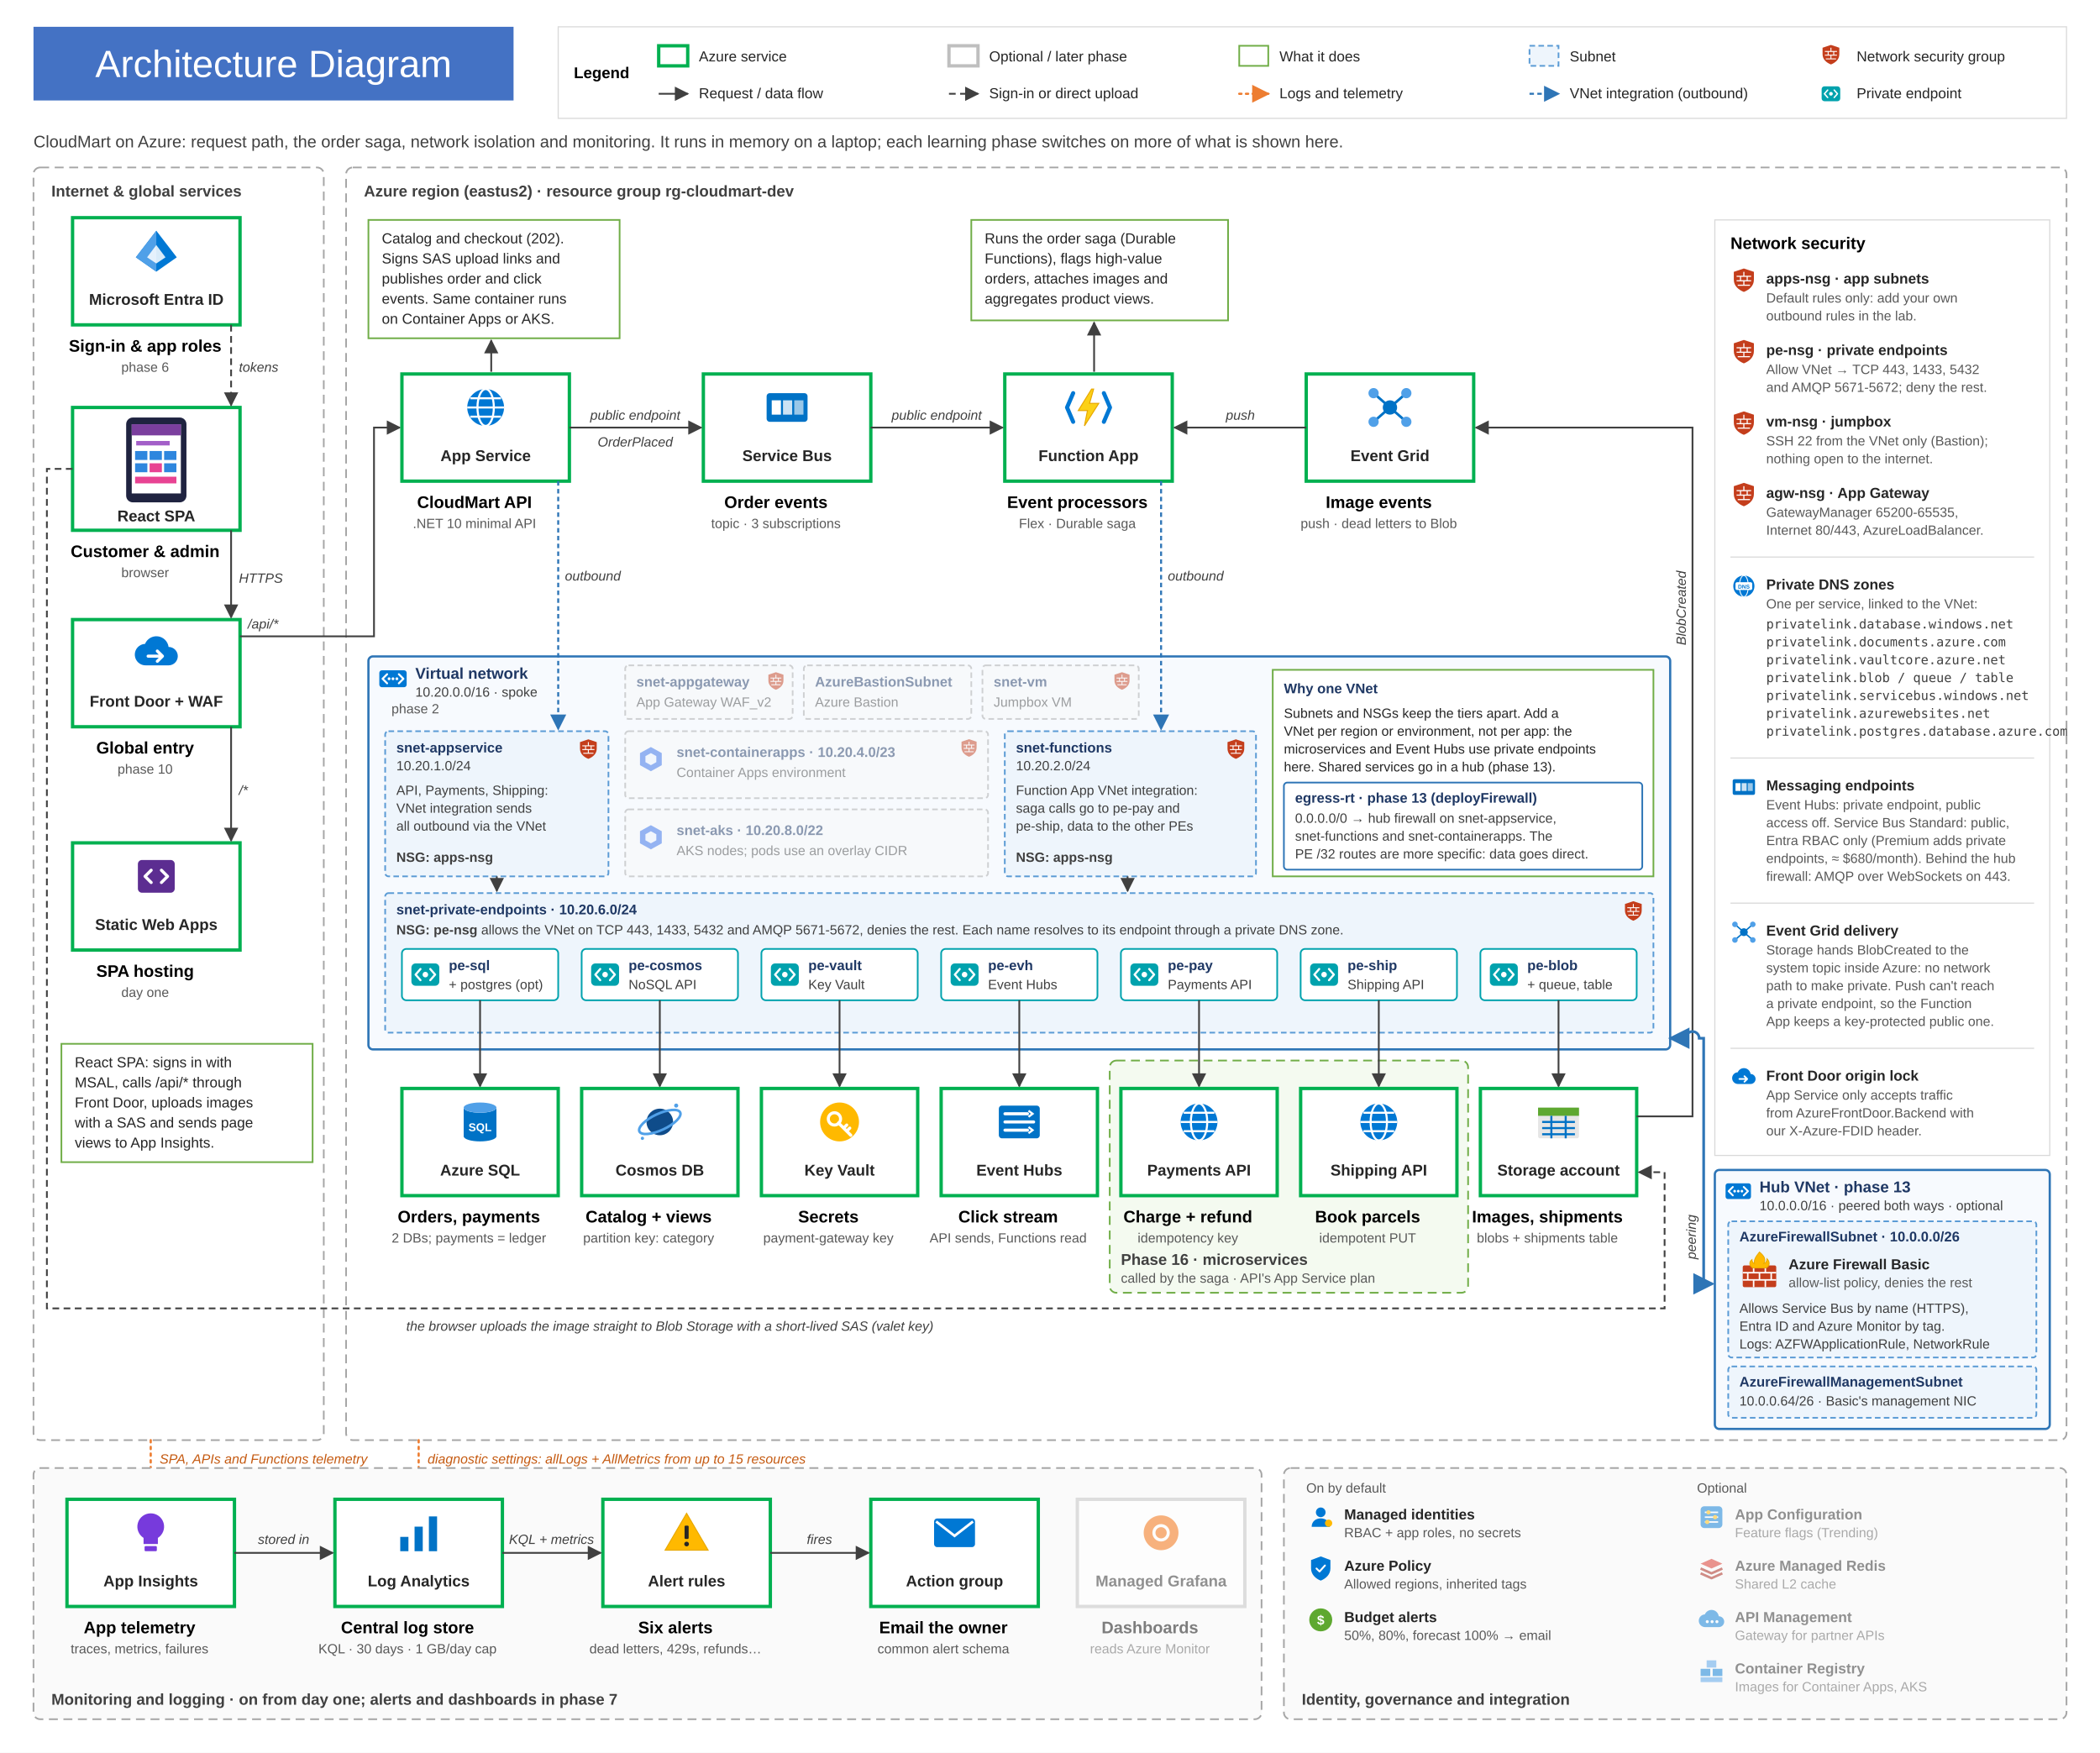
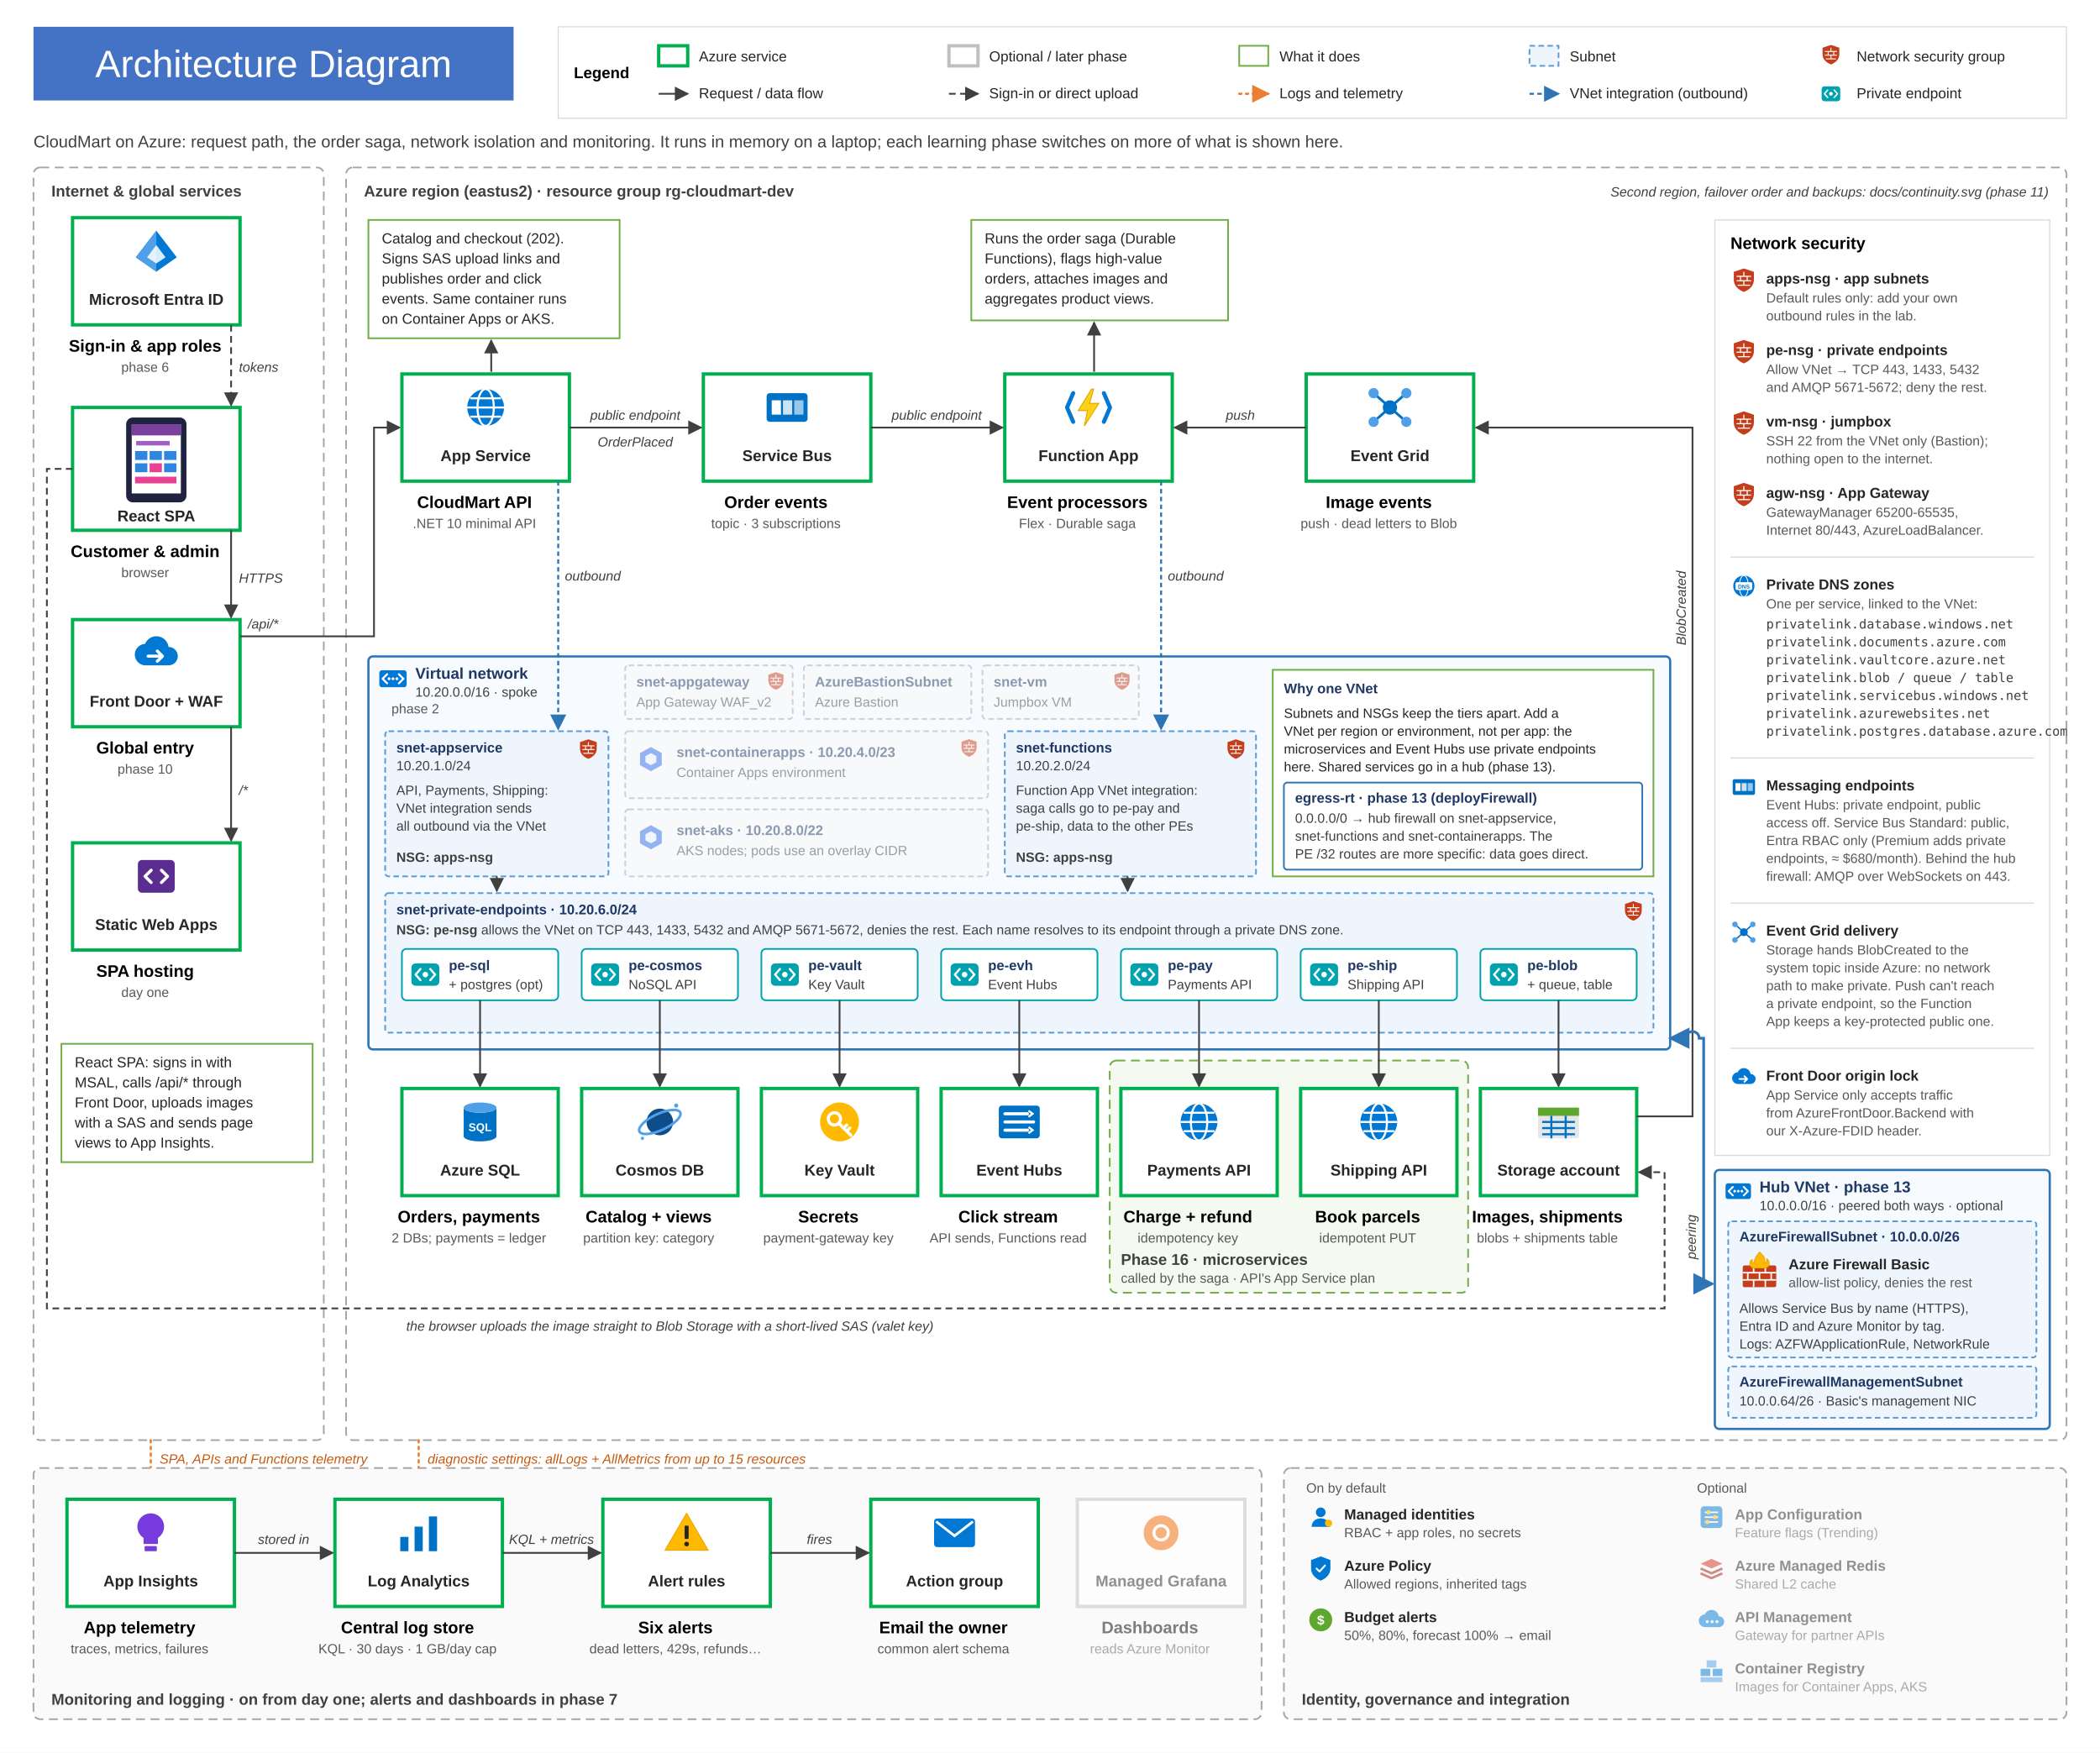
<svg xmlns="http://www.w3.org/2000/svg" viewBox="0 0 1881 1570" width="1881" height="1570" role="img" aria-labelledby="title desc">
  <defs>
    <marker id="arrow" viewBox="0 0 10 10" refX="9" refY="5" markerWidth="8" markerHeight="8" orient="auto-start-reverse">
      <path d="M0,0 L10,5 L0,10 z" fill="#404040" />
    </marker>
    <marker id="arrow-log" viewBox="0 0 10 10" refX="9" refY="5" markerWidth="8" markerHeight="8" orient="auto-start-reverse">
      <path d="M0,0 L10,5 L0,10 z" fill="#ED7D31" />
    </marker>
    <marker id="arrow-blue" viewBox="0 0 10 10" refX="9" refY="5" markerWidth="8" markerHeight="8" orient="auto-start-reverse">
      <path d="M0,0 L10,5 L0,10 z" fill="#2E75B6" />
    </marker>
    <style>
      text { font-family: 'Segoe UI', Calibri, Arial, sans-serif; }
      .svc { fill: #ffffff; stroke: #00B050; stroke-width: 3; }
      .opt { fill: #ffffff; stroke: #BFBFBF; stroke-width: 3; }
      .note { fill: #ffffff; stroke: #70AD47; stroke-width: 1.5; }
      .zone { fill: none; stroke: #A6A6A6; stroke-width: 1.5; stroke-dasharray: 8 5; }
      .band { fill: #FAFAFA; stroke: #A6A6A6; stroke-width: 1.5; stroke-dasharray: 8 5; }
      .group { fill: #F4FAF0; stroke: #70AD47; stroke-width: 1.5; stroke-dasharray: 8 5; }
      .vnet { fill: #F7FAFE; stroke: #2E75B6; stroke-width: 2; }
      .subnet { fill: #EEF5FC; stroke: #5B9BD5; stroke-width: 1.5; stroke-dasharray: 5 3; }
      .optsub { fill: #F7F7F7; stroke: #A6A6A6; stroke-width: 1.5; stroke-dasharray: 5 3; }
      .pechip { fill: #ffffff; stroke: #00A2AD; stroke-width: 1.5; }
      .rtchip { fill: #ffffff; stroke: #2E75B6; stroke-width: 1.5; }
      .name { font-size: 14px; font-weight: 600; fill: #262626; text-anchor: middle; }
      .role { font-size: 15px; font-weight: 700; fill: #000000; text-anchor: middle; }
      .sub { font-size: 12px; fill: #595959; text-anchor: middle; }
      .notetext { font-size: 13px; fill: #262626; }
      .smallnote { font-size: 12px; fill: #262626; }
      .zonetitle { font-size: 14px; font-weight: 700; fill: #404040; }
      .tiletitle { font-size: 12.5px; font-weight: 700; fill: #1F3864; }
      .tiletext { font-size: 12px; fill: #404040; }
      .mono { font-family: Consolas, 'Cascadia Mono', monospace; font-size: 11.5px; fill: #404040; }
      .flow { stroke: #404040; stroke-width: 1.6; fill: none; marker-end: url(#arrow); }
      .dash { stroke-dasharray: 6 4; }
      .vint { stroke: #2E75B6; stroke-width: 1.8; stroke-dasharray: 4 3; fill: none; marker-end: url(#arrow-blue); }
      .peer { stroke: #2E75B6; stroke-width: 2.4; fill: none; marker-start: url(#arrow-blue); marker-end: url(#arrow-blue); }
      .log { stroke: #ED7D31; stroke-width: 2; stroke-dasharray: 2 4; stroke-linecap: round; fill: none; marker-end: url(#arrow-log); }
      .flowlabel { font-size: 12px; font-style: italic; fill: #404040; }
      .loglabel { font-size: 12px; font-style: italic; fill: #C55A11; }
      .paneltitle { font-size: 15px; font-weight: 700; fill: #000000; }
      .itemname { font-size: 13px; font-weight: 600; fill: #262626; }
      .itemdesc { font-size: 12px; fill: #595959; }
    </style>
    <symbol id="i-entra" viewBox="0 0 48 48">
      <polygon points="24,4 44,30 24,44 4,30" fill="#0078D4" />
      <polygon points="24,4 24,44 4,30" fill="#50A0E8" />
      <polygon points="24,18 33,30 24,36 15,30" fill="#ffffff" opacity="0.85" />
    </symbol>
    <symbol id="i-swa" viewBox="0 0 48 48">
      <rect x="6" y="8" width="36" height="32" rx="4" fill="#5C2D91" />
      <path d="M19 18 l-6 6 6 6 M29 18 l6 6 -6 6" stroke="#ffffff" stroke-width="3" fill="none" stroke-linecap="round" stroke-linejoin="round" />
    </symbol>
    <symbol id="i-frontdoor" viewBox="0 0 48 48">
      <path d="M14 36 h22 a9 9 0 0 0 0 -18 a12 12 0 0 0 -23 -3 a9 9 0 0 0 1 21 z" fill="#0078D4" />
      <path d="M16 27 h14 m-5 -5 l5 5 -5 5" stroke="#ffffff" stroke-width="3" fill="none" stroke-linecap="round" stroke-linejoin="round" />
    </symbol>
    <symbol id="i-appservice" viewBox="0 0 48 48">
      <circle cx="24" cy="24" r="18" fill="#0078D4" />
      <ellipse cx="24" cy="24" rx="8" ry="18" fill="none" stroke="#ffffff" stroke-width="2" />
      <path d="M6 24 h36 M9 15 h30 M9 33 h30" stroke="#ffffff" stroke-width="2" />
    </symbol>
    <symbol id="i-functions" viewBox="0 0 48 48">
      <path d="M9 10 L3 24 L9 38 M39 10 L45 24 L39 38" stroke="#0078D4" stroke-width="4" fill="none" stroke-linecap="round" stroke-linejoin="round" />
      <path d="M27 6 L14 27 h9 l-3 15 L34 20 h-9 l4 -14 z" fill="#FCD116" stroke="#E8A800" stroke-width="1" />
    </symbol>
    <symbol id="i-servicebus" viewBox="0 0 48 48">
      <rect x="4" y="10" width="40" height="28" rx="3" fill="#0072C6" />
      <rect x="9" y="17" width="9" height="14" fill="#ffffff" />
      <rect x="20" y="17" width="9" height="14" fill="#ffffff" opacity="0.8" />
      <rect x="31" y="17" width="9" height="14" fill="#ffffff" opacity="0.6" />
    </symbol>
    <symbol id="i-eventhubs" viewBox="0 0 48 48">
      <rect x="4" y="8" width="40" height="32" rx="3" fill="#0072C6" />
      <path d="M10 16 h22 M10 24 h28 M10 32 h22" stroke="#ffffff" stroke-width="3" stroke-linecap="round" />
      <path d="M33 13 l4 3 -4 3 M33 29 l4 3 -4 3" stroke="#ffffff" stroke-width="2" fill="none" />
    </symbol>
    <symbol id="i-eventgrid" viewBox="0 0 48 48">
      <path d="M24 24 L8 10 M24 24 L40 10 M24 24 L8 38 M24 24 L40 38" stroke="#0072C6" stroke-width="2.5" />
      <circle cx="8" cy="10" r="5" fill="#50A0E8" />
      <circle cx="40" cy="10" r="5" fill="#50A0E8" />
      <circle cx="8" cy="38" r="5" fill="#50A0E8" />
      <circle cx="40" cy="38" r="5" fill="#50A0E8" />
      <circle cx="24" cy="24" r="7" fill="#0072C6" />
    </symbol>
    <symbol id="i-sql" viewBox="0 0 48 48">
      <path d="M8 10 v28 c0 2.8 7.2 5 16 5 s16 -2.2 16 -5 V10 c0 2.8 -7.2 5 -16 5 S8 12.8 8 10 z" fill="#0072C6" />
      <ellipse cx="24" cy="10" rx="16" ry="5" fill="#50A0E8" />
      <text x="24" y="33" font-size="11" font-weight="700" fill="#ffffff" text-anchor="middle">SQL</text>
    </symbol>
    <symbol id="i-cosmos" viewBox="0 0 48 48">
      <circle cx="24" cy="24" r="13" fill="#0F4C8A" />
      <ellipse cx="24" cy="24" rx="22" ry="8" fill="none" stroke="#50A0E8" stroke-width="2.5" transform="rotate(-25 24 24)" />
      <circle cx="40" cy="8" r="2" fill="#50A0E8" />
      <circle cx="7" cy="40" r="1.6" fill="#50A0E8" />
    </symbol>
    <symbol id="i-blob" viewBox="0 0 48 48">
      <rect x="4" y="10" width="40" height="30" rx="2" fill="#E6E6E6" />
      <rect x="4" y="10" width="40" height="8" fill="#5EA830" />
      <path d="M8 24 h32 M8 30 h32 M8 36 h32 M17 18 v22 M31 18 v22" stroke="#0072C6" stroke-width="2" />
    </symbol>
    <symbol id="i-identity" viewBox="0 0 48 48">
      <circle cx="24" cy="16" r="8" fill="#0078D4" />
      <path d="M9 40 c0 -9 7 -14 15 -14 s15 5 15 14 z" fill="#0078D4" />
      <circle cx="37" cy="34" r="6" fill="#FFB900" />
    </symbol>
    <symbol id="i-keyvault" viewBox="0 0 48 48">
      <circle cx="24" cy="24" r="19" fill="#FFB900" />
      <circle cx="19" cy="21" r="6" fill="none" stroke="#ffffff" stroke-width="3" />
      <path d="M23 25 l12 12 m-4 -4 l3 -3 m-6 0 l3 -3" stroke="#ffffff" stroke-width="3" stroke-linecap="round" fill="none" />
    </symbol>
    <symbol id="i-appinsights" viewBox="0 0 48 48">
      <path d="M24 5 a13 13 0 0 0 -7 24 v6 h14 v-6 A13 13 0 0 0 24 5 z" fill="#773ADC" />
      <rect x="18" y="37" width="12" height="5" rx="1" fill="#773ADC" />
    </symbol>
    <symbol id="i-loganalytics" viewBox="0 0 48 48">
      <rect x="6" y="28" width="8" height="14" fill="#0072C6" />
      <rect x="20" y="18" width="8" height="24" fill="#0072C6" />
      <rect x="34" y="8" width="8" height="34" fill="#0072C6" />
    </symbol>
    <symbol id="i-policy" viewBox="0 0 48 48">
      <path d="M24 4 L40 10 V24 C40 34 32 41 24 44 C16 41 8 34 8 24 V10 Z" fill="#0078D4" />
      <path d="M17 24 l5 5 9 -10" stroke="#ffffff" stroke-width="3" fill="none" stroke-linecap="round" stroke-linejoin="round" />
    </symbol>
    <symbol id="i-appconfig" viewBox="0 0 48 48">
      <rect x="6" y="6" width="36" height="36" rx="6" fill="#0078D4" />
      <path d="M13 16 h22 M13 24 h22 M13 32 h22" stroke="#ffffff" stroke-width="2.5" />
      <circle cx="19" cy="16" r="3.5" fill="#FFB900" />
      <circle cx="30" cy="24" r="3.5" fill="#FFB900" />
      <circle cx="17" cy="32" r="3.5" fill="#FFB900" />
    </symbol>
    <symbol id="i-redis" viewBox="0 0 48 48">
      <path d="M24 8 L42 16 L24 24 L6 16 Z" fill="#D82C20" />
      <path d="M6 24 L24 32 L42 24 M6 32 L24 40 L42 32" stroke="#A41E11" stroke-width="4" fill="none" stroke-linejoin="round" />
    </symbol>
    <symbol id="i-apim" viewBox="0 0 48 48">
      <path d="M14 36 h22 a9 9 0 0 0 0 -18 a12 12 0 0 0 -23 -3 a9 9 0 0 0 1 21 z" fill="#0078D4" />
      <circle cx="17" cy="27" r="2.5" fill="#ffffff" />
      <circle cx="25" cy="27" r="2.5" fill="#ffffff" />
      <circle cx="33" cy="27" r="2.5" fill="#ffffff" />
    </symbol>
    <symbol id="i-grafana" viewBox="0 0 48 48">
      <circle cx="24" cy="24" r="17" fill="#F46800" />
      <circle cx="24" cy="24" r="7" fill="none" stroke="#ffffff" stroke-width="3" />
    </symbol>
    <symbol id="i-containers" viewBox="0 0 48 48">
      <polygon points="24,4 42,14 42,34 24,44 6,34 6,14" fill="#326CE5" />
      <polygon points="24,14 33,19 33,29 24,34 15,29 15,19" fill="#ffffff" opacity="0.9" />
    </symbol>
    <symbol id="i-vnet" viewBox="0 0 48 48">
      <rect x="3" y="11" width="42" height="26" rx="4" fill="#0078D4" />
      <path d="M15 17 l-7 7 7 7 M33 17 l7 7 -7 7" stroke="#ffffff" stroke-width="3" fill="none" stroke-linecap="round" stroke-linejoin="round" />
      <circle cx="18" cy="24" r="2.2" fill="#ffffff" />
      <circle cx="24" cy="24" r="2.2" fill="#ffffff" />
      <circle cx="30" cy="24" r="2.2" fill="#ffffff" />
    </symbol>
    <symbol id="i-nsg" viewBox="0 0 48 48">
      <path d="M24 3 L42 9 V23 C42 34 34 41 24 45 C14 41 6 34 6 23 V9 Z" fill="#C43E1C" />
      <path d="M11 17 H37 M11 25 H37 M13 33 H35 M24 9 V17 M18 17 V25 M30 17 V25 M24 25 V33" stroke="#ffffff" stroke-width="2" fill="none" />
    </symbol>
    <symbol id="i-firewall" viewBox="0 0 48 48">
      <rect x="4" y="18" width="40" height="26" rx="2" fill="#C43E1C" />
      <path d="M4 26.7 H44 M4 35.3 H44 M17 18 V26.7 M31 18 V26.7 M10 26.7 V35.3 M24 26.7 V35.3 M38 26.7 V35.3 M17 35.3 V44 M31 35.3 V44" stroke="#ffffff" stroke-width="1.8" />
      <path d="M24 2 C30 7 32 11 29 16 C32 15 33 12 33 10 C37 14 36 19 32 21 H16 C12 19 11 14 15 11 C15 13 16 15 18 16 C17 11 20 7 24 2 Z" fill="#FFB900" stroke="#E8A800" stroke-width="1" />
    </symbol>
    <symbol id="i-pe" viewBox="0 0 48 48">
      <rect x="4" y="8" width="40" height="32" rx="6" fill="#00A2AD" />
      <path d="M17 16 l-7 8 7 8 M31 16 l7 8 -7 8" stroke="#ffffff" stroke-width="3" fill="none" stroke-linecap="round" stroke-linejoin="round" />
      <circle cx="24" cy="24" r="4" fill="#ffffff" />
    </symbol>
    <symbol id="i-dns" viewBox="0 0 48 48">
      <circle cx="24" cy="24" r="19" fill="#0078D4" />
      <ellipse cx="24" cy="24" rx="8" ry="19" fill="none" stroke="#ffffff" stroke-width="1.6" />
      <rect x="9" y="17" width="30" height="14" rx="3" fill="#ffffff" />
      <text x="24" y="28.5" font-size="10" font-weight="700" fill="#0078D4" text-anchor="middle">DNS</text>
    </symbol>
    <symbol id="i-alert" viewBox="0 0 48 48">
      <path d="M24 5 L45 41 H3 Z" fill="#FFB900" stroke="#E8A800" stroke-width="1" />
      <rect x="22" y="17" width="4" height="13" rx="1" fill="#262626" />
      <circle cx="24" cy="35" r="2.3" fill="#262626" />
    </symbol>
    <symbol id="i-actiongroup" viewBox="0 0 48 48">
      <rect x="4" y="10" width="40" height="28" rx="3" fill="#0078D4" />
      <path d="M6 13 L24 27 L42 13" stroke="#ffffff" stroke-width="2.5" fill="none" />
    </symbol>
    <symbol id="i-acr" viewBox="0 0 48 48">
      <rect x="16" y="6" width="16" height="12" fill="#50A0E8" />
      <rect x="6" y="20" width="16" height="12" fill="#0078D4" />
      <rect x="26" y="20" width="16" height="12" fill="#0078D4" />
      <rect x="6" y="34" width="36" height="8" fill="#50A0E8" />
    </symbol>
    <symbol id="i-budget" viewBox="0 0 48 48">
      <circle cx="24" cy="24" r="19" fill="#5EA830" />
      <text x="24" y="32" font-size="22" font-weight="700" fill="#ffffff" text-anchor="middle">$</text>
    </symbol>
  </defs>
  <rect width="1881" height="1570" fill="#ffffff" />
  <rect x="30" y="24" width="430" height="66" fill="#4472C4" />
  <text x="245" y="69" font-size="34" fill="#ffffff" text-anchor="middle">Architecture Diagram</text>
  <text x="30" y="132" font-size="15" fill="#404040">CloudMart on Azure: request path, the order saga, network isolation and monitoring. It runs in memory on a laptop; each learning phase switches on more of what is shown here.</text>
  <rect x="500" y="24" width="1351" height="82" fill="#ffffff" stroke="#D9D9D9" stroke-width="1" />
  <text x="514" y="70" font-size="14" font-weight="700" fill="#000000">Legend</text>
  <rect x="590" y="41" width="26" height="18" class="svc" />
  <text x="626" y="55" class="notetext">Azure service</text>
  <rect x="850" y="41" width="26" height="18" class="opt" />
  <text x="886" y="55" class="notetext">Optional / later phase</text>
  <rect x="1110" y="41" width="26" height="18" class="note" />
  <text x="1146" y="55" class="notetext">What it does</text>
  <rect x="1370" y="41" width="26" height="18" class="subnet" />
  <text x="1406" y="55" class="notetext">Subnet</text>
  <use href="#i-nsg" x="1630" y="39" width="20" height="20" />
  <text x="1663" y="55" class="notetext">Network security group</text>
  <path d="M590 84 H616" class="flow" />
  <text x="626" y="88" class="notetext">Request / data flow</text>
  <path d="M850 84 H876" class="flow dash" />
  <text x="886" y="88" class="notetext">Sign-in or direct upload</text>
  <path d="M1110 84 H1136" class="log" />
  <text x="1146" y="88" class="notetext">Logs and telemetry</text>
  <path d="M1370 84 H1396" class="vint" />
  <text x="1406" y="88" class="notetext">VNet integration (outbound)</text>
  <use href="#i-pe" x="1630" y="74" width="20" height="20" />
  <text x="1663" y="88" class="notetext">Private endpoint</text>
  <rect x="30" y="150" width="260" height="1140" rx="6" class="zone" />
  <text x="46" y="176" class="zonetitle">Internet &amp; global services</text>
  <rect x="65" y="195" width="150" height="96" class="svc" />
  <use href="#i-entra" x="118" y="203" width="44" height="44" />
  <text x="140" y="273" class="name">Microsoft Entra ID</text>
  <text x="130" y="315" class="role">Sign-in &amp; app roles</text>
  <text x="130" y="333" class="sub">phase 6</text>
  <rect x="65" y="365" width="150" height="110" class="svc" />
  <rect x="113" y="374" width="54" height="76" rx="6" fill="#1F2340" />
  <rect x="118" y="380" width="44" height="62" fill="#ffffff" />
  <rect x="118" y="380" width="44" height="10" fill="#7B3F9E" />
  <rect x="122" y="395" width="30" height="4" fill="#A35FC8" />
  <rect x="121" y="404" width="11" height="8" fill="#2E86DE" />
  <rect x="134" y="404" width="11" height="8" fill="#2E86DE" />
  <rect x="147" y="404" width="11" height="8" fill="#2E86DE" />
  <rect x="121" y="415" width="11" height="8" fill="#2E86DE" />
  <rect x="134" y="415" width="11" height="8" fill="#E84393" />
  <rect x="147" y="415" width="11" height="8" fill="#2E86DE" />
  <rect x="121" y="427" width="37" height="6" fill="#E84393" />
  <text x="140" y="467" class="name">React SPA</text>
  <text x="130" y="499" class="role">Customer &amp; admin</text>
  <text x="130" y="517" class="sub">browser</text>
  <rect x="65" y="555" width="150" height="96" class="svc" />
  <use href="#i-frontdoor" x="118" y="563" width="44" height="44" />
  <text x="140" y="633" class="name">Front Door + WAF</text>
  <text x="130" y="675" class="role">Global entry</text>
  <text x="130" y="693" class="sub">phase 10</text>
  <rect x="65" y="755" width="150" height="96" class="svc" />
  <use href="#i-swa" x="118" y="763" width="44" height="44" />
  <text x="140" y="833" class="name">Static Web Apps</text>
  <text x="130" y="875" class="role">SPA hosting</text>
  <text x="130" y="893" class="sub">day one</text>
  <path d="M207 291 V363" class="flow dash" />
  <text x="214" y="333" class="flowlabel">tokens</text>
  <path d="M207 475 V553" class="flow" />
  <text x="214" y="522" class="flowlabel">HTTPS</text>
  <path d="M207 651 V753" class="flow" />
  <text x="214" y="712" class="flowlabel">/*</text>
  <rect x="55" y="935" width="225" height="106" class="note" />
  <text class="notetext">
    <tspan x="67" y="956">React SPA: signs in with</tspan>
    <tspan x="67" y="974">MSAL, calls /api/* through</tspan>
    <tspan x="67" y="992">Front Door, uploads images</tspan>
    <tspan x="67" y="1010">with a SAS and sends page</tspan>
    <tspan x="67" y="1028">views to App Insights.</tspan>
  </text>
  <rect x="310" y="150" width="1541" height="1140" rx="6" class="zone" />
  <text x="326" y="176" class="zonetitle">Azure region (eastus2) · resource group rg-cloudmart-dev</text>
+   <text x="1835" y="176" class="flowlabel" text-anchor="end">Second region, failover order and backups: docs/continuity.svg (phase 11)</text>
  <path d="M215 570 H335 V383 H358" class="flow" />
  <text x="222" y="563" class="flowlabel">/api/*</text>
  <rect x="330" y="197" width="225" height="106" class="note" />
  <text class="notetext">
    <tspan x="342" y="218">Catalog and checkout (202).</tspan>
    <tspan x="342" y="236">Signs SAS upload links and</tspan>
    <tspan x="342" y="254">publishes order and click</tspan>
    <tspan x="342" y="272">events. Same container runs</tspan>
    <tspan x="342" y="290">on Container Apps or AKS.</tspan>
  </text>
  <path d="M440 333 V305" class="flow" />
  <rect x="360" y="335" width="150" height="96" class="svc" />
  <use href="#i-appservice" x="413" y="343" width="44" height="44" />
  <text x="435" y="413" class="name">App Service</text>
  <text x="425" y="455" class="role">CloudMart API</text>
  <text x="425" y="473" class="sub">.NET 10 minimal API</text>
  <rect x="630" y="335" width="150" height="96" class="svc" />
  <use href="#i-servicebus" x="683" y="343" width="44" height="44" />
  <text x="705" y="413" class="name">Service Bus</text>
  <text x="695" y="455" class="role">Order events</text>
  <text x="695" y="473" class="sub">topic · 3 subscriptions</text>
  <rect x="870" y="197" width="230" height="90" class="note" />
  <text class="notetext">
    <tspan x="882" y="218">Runs the order saga (Durable</tspan>
    <tspan x="882" y="236">Functions), flags high-value</tspan>
    <tspan x="882" y="254">orders, attaches images and</tspan>
    <tspan x="882" y="272">aggregates product views.</tspan>
  </text>
  <path d="M980 333 V289" class="flow" />
  <rect x="900" y="335" width="150" height="96" class="svc" />
  <use href="#i-functions" x="953" y="343" width="44" height="44" />
  <text x="975" y="413" class="name">Function App</text>
  <text x="965" y="455" class="role">Event processors</text>
  <text x="965" y="473" class="sub">Flex · Durable saga</text>
  <rect x="1170" y="335" width="150" height="96" class="svc" />
  <use href="#i-eventgrid" x="1223" y="343" width="44" height="44" />
  <text x="1245" y="413" class="name">Event Grid</text>
  <text x="1235" y="455" class="role">Image events</text>
  <text x="1235" y="473" class="sub">push · dead letters to Blob</text>
  <path d="M510 383 H628" class="flow" />
  <path d="M780 383 H898" class="flow" />
  <path d="M1170 383 H1052" class="flow" />
  <text x="569" y="376" class="flowlabel" text-anchor="middle">public endpoint</text>
  <text x="569" y="400" class="flowlabel" text-anchor="middle">OrderPlaced</text>
  <text x="839" y="376" class="flowlabel" text-anchor="middle">public endpoint</text>
  <text x="1111" y="376" class="flowlabel" text-anchor="middle">push</text>
  <rect x="330" y="588" width="1166" height="352" rx="4" class="vnet" />
  <use href="#i-vnet" x="338" y="594" width="28" height="28" />
  <text x="372" y="608" font-size="14" font-weight="700" fill="#1F3864">Virtual network</text>
  <text x="372" y="624" class="tiletext">10.20.0.0/16 · spoke</text>
  <text x="372" y="639" class="sub" text-anchor="start">phase 2</text>
  <path d="M500 431 V653" class="vint" />
  <text x="506" y="520" class="flowlabel">outbound</text>
  <path d="M1040 431 V653" class="vint" />
  <text x="1046" y="520" class="flowlabel">outbound</text>
  <g opacity="0.5">
    <rect x="560" y="596" width="150" height="48" rx="3" class="optsub" />
    <text x="570" y="615" class="tiletitle">snet-appgateway</text>
    <text x="570" y="633" class="tiletext">App Gateway WAF_v2</text>
    <use href="#i-nsg" x="686" y="601" width="18" height="18" />
    <rect x="720" y="596" width="150" height="48" rx="3" class="optsub" />
    <text x="730" y="615" class="tiletitle">AzureBastionSubnet</text>
    <text x="730" y="633" class="tiletext">Azure Bastion</text>
    <rect x="880" y="596" width="140" height="48" rx="3" class="optsub" />
    <text x="890" y="615" class="tiletitle">snet-vm</text>
    <text x="890" y="633" class="tiletext">Jumpbox VM</text>
    <use href="#i-nsg" x="996" y="601" width="18" height="18" />
  </g>
  <rect x="345" y="655" width="200" height="130" rx="3" class="subnet" />
  <text x="355" y="674" class="tiletitle">snet-appservice</text>
  <text x="355" y="690" class="tiletext">10.20.1.0/24</text>
  <use href="#i-nsg" x="517" y="661" width="20" height="20" />
  <text class="tiletext">
    <tspan x="355" y="712">API, Payments, Shipping:</tspan>
    <tspan x="355" y="728">VNet integration sends</tspan>
    <tspan x="355" y="744">all outbound via the VNet</tspan>
  </text>
  <text x="355" y="772" class="tiletext" font-weight="700">NSG: apps-nsg</text>
  <g opacity="0.5">
    <rect x="560" y="655" width="325" height="60" rx="3" class="optsub" />
    <use href="#i-containers" x="570" y="667" width="26" height="26" />
    <text x="606" y="678" class="tiletitle">snet-containerapps · 10.20.4.0/23</text>
    <text x="606" y="696" class="tiletext">Container Apps environment</text>
    <use href="#i-nsg" x="859" y="661" width="18" height="18" />
    <rect x="560" y="725" width="325" height="60" rx="3" class="optsub" />
    <use href="#i-containers" x="570" y="737" width="26" height="26" />
    <text x="606" y="748" class="tiletitle">snet-aks · 10.20.8.0/22</text>
    <text x="606" y="766" class="tiletext">AKS nodes; pods use an overlay CIDR</text>
  </g>
  <rect x="900" y="655" width="225" height="130" rx="3" class="subnet" />
  <text x="910" y="674" class="tiletitle">snet-functions</text>
  <text x="910" y="690" class="tiletext">10.20.2.0/24</text>
  <use href="#i-nsg" x="1097" y="661" width="20" height="20" />
  <text class="tiletext">
    <tspan x="910" y="712">Function App VNet integration:</tspan>
    <tspan x="910" y="728">saga calls go to pe-pay and</tspan>
    <tspan x="910" y="744">pe-ship, data to the other PEs</tspan>
  </text>
  <text x="910" y="772" class="tiletext" font-weight="700">NSG: apps-nsg</text>
  <rect x="1140" y="600" width="341" height="185" class="note" />
  <text x="1150" y="621" class="tiletitle">Why one VNet</text>
  <text class="smallnote">
    <tspan x="1150" y="643">Subnets and NSGs keep the tiers apart. Add a</tspan>
    <tspan x="1150" y="659">VNet per region or environment, not per app: the</tspan>
    <tspan x="1150" y="675">microservices and Event Hubs use private endpoints</tspan>
    <tspan x="1150" y="691">here. Shared services go in a hub (phase 13).</tspan>
  </text>
  <rect x="1150" y="701" width="321" height="78" rx="3" class="rtchip" />
  <text x="1160" y="719" class="tiletitle">egress-rt · phase 13 (deployFirewall)</text>
  <text class="tiletext">
    <tspan x="1160" y="737">0.0.0.0/0 → hub firewall on snet-appservice,</tspan>
    <tspan x="1160" y="753">snet-functions and snet-containerapps. The</tspan>
    <tspan x="1160" y="769">PE /32 routes are more specific: data goes direct.</tspan>
  </text>
  <path d="M445 785 V798" class="flow" />
  <path d="M1010 785 V798" class="flow" />
  <rect x="345" y="800" width="1136" height="125" rx="3" class="subnet" />
  <text x="355" y="819" class="tiletitle">snet-private-endpoints · 10.20.6.0/24</text>
  <use href="#i-nsg" x="1453" y="806" width="20" height="20" />
  <text x="355" y="837" class="tiletext">
    <tspan font-weight="700">NSG: pe-nsg</tspan> allows the VNet on TCP 443, 1433, 5432 and AMQP 5671-5672, denies the rest. Each name resolves to its endpoint through a private DNS zone.</text>
  <rect x="360" y="850" width="140" height="46" rx="4" class="pechip" />
  <use href="#i-pe" x="366" y="858" width="30" height="30" />
  <text x="402" y="869" class="tiletitle">pe-sql</text>
  <text x="402" y="886" class="tiletext">+ postgres (opt)</text>
  <rect x="521" y="850" width="140" height="46" rx="4" class="pechip" />
  <use href="#i-pe" x="527" y="858" width="30" height="30" />
  <text x="563" y="869" class="tiletitle">pe-cosmos</text>
  <text x="563" y="886" class="tiletext">NoSQL API</text>
  <rect x="682" y="850" width="140" height="46" rx="4" class="pechip" />
  <use href="#i-pe" x="688" y="858" width="30" height="30" />
  <text x="724" y="869" class="tiletitle">pe-vault</text>
  <text x="724" y="886" class="tiletext">Key Vault</text>
  <rect x="843" y="850" width="140" height="46" rx="4" class="pechip" />
  <use href="#i-pe" x="849" y="858" width="30" height="30" />
  <text x="885" y="869" class="tiletitle">pe-evh</text>
  <text x="885" y="886" class="tiletext">Event Hubs</text>
  <rect x="1004" y="850" width="140" height="46" rx="4" class="pechip" />
  <use href="#i-pe" x="1010" y="858" width="30" height="30" />
  <text x="1046" y="869" class="tiletitle">pe-pay</text>
  <text x="1046" y="886" class="tiletext">Payments API</text>
  <rect x="1165" y="850" width="140" height="46" rx="4" class="pechip" />
  <use href="#i-pe" x="1171" y="858" width="30" height="30" />
  <text x="1207" y="869" class="tiletitle">pe-ship</text>
  <text x="1207" y="886" class="tiletext">Shipping API</text>
  <rect x="1326" y="850" width="140" height="46" rx="4" class="pechip" />
  <use href="#i-pe" x="1332" y="858" width="30" height="30" />
  <text x="1368" y="869" class="tiletitle">pe-blob</text>
  <text x="1368" y="886" class="tiletext">+ queue, table</text>
  <rect x="994" y="950" width="321" height="208" rx="6" class="group" />
  <text x="1004" y="1133" class="zonetitle">Phase 16 · microservices</text>
  <text x="1004" y="1149" class="itemdesc">called by the saga · API's App Service plan</text>
  <path d="M430 896 V973" class="flow" />
  <path d="M591 896 V973" class="flow" />
  <path d="M752 896 V973" class="flow" />
  <path d="M913 896 V973" class="flow" />
  <path d="M1074 896 V973" class="flow" />
  <path d="M1235 896 V973" class="flow" />
  <path d="M1396 896 V973" class="flow" />
  <rect x="360" y="975" width="140" height="96" class="svc" />
  <use href="#i-sql" x="408" y="983" width="44" height="44" />
  <text x="430" y="1053" class="name">Azure SQL</text>
  <text x="420" y="1095" class="role">Orders, payments</text>
  <text x="420" y="1113" class="sub">2 DBs; payments = ledger</text>
  <rect x="521" y="975" width="140" height="96" class="svc" />
  <use href="#i-cosmos" x="569" y="983" width="44" height="44" />
  <text x="591" y="1053" class="name">Cosmos DB</text>
  <text x="581" y="1095" class="role">Catalog + views</text>
  <text x="581" y="1113" class="sub">partition key: category</text>
  <rect x="682" y="975" width="140" height="96" class="svc" />
  <use href="#i-keyvault" x="730" y="983" width="44" height="44" />
  <text x="752" y="1053" class="name">Key Vault</text>
  <text x="742" y="1095" class="role">Secrets</text>
  <text x="742" y="1113" class="sub">payment-gateway key</text>
  <rect x="843" y="975" width="140" height="96" class="svc" />
  <use href="#i-eventhubs" x="891" y="983" width="44" height="44" />
  <text x="913" y="1053" class="name">Event Hubs</text>
  <text x="903" y="1095" class="role">Click stream</text>
  <text x="903" y="1113" class="sub">API sends, Functions read</text>
  <rect x="1004" y="975" width="140" height="96" class="svc" />
  <use href="#i-appservice" x="1052" y="983" width="44" height="44" />
  <text x="1074" y="1053" class="name">Payments API</text>
  <text x="1064" y="1095" class="role">Charge + refund</text>
  <text x="1064" y="1113" class="sub">idempotency key</text>
  <rect x="1165" y="975" width="140" height="96" class="svc" />
  <use href="#i-appservice" x="1213" y="983" width="44" height="44" />
  <text x="1235" y="1053" class="name">Shipping API</text>
  <text x="1225" y="1095" class="role">Book parcels</text>
  <text x="1225" y="1113" class="sub">idempotent PUT</text>
  <rect x="1326" y="975" width="140" height="96" class="svc" />
  <use href="#i-blob" x="1374" y="983" width="44" height="44" />
  <text x="1396" y="1053" class="name">Storage account</text>
  <text x="1386" y="1095" class="role">Images, shipments</text>
  <text x="1386" y="1113" class="sub">blobs + shipments table</text>
  <path d="M1466 1000 H1516 V383 H1322" class="flow" />
  <text x="1510" y="578" class="flowlabel" transform="rotate(-90 1510 578)">BlobCreated</text>
  <path d="M65 420 H42 V1172 H1491 V1050 H1468" class="flow dash" />
  <text x="600" y="1192" class="flowlabel" text-anchor="middle">the browser uploads the image straight to Blob Storage with a short-lived SAS (valet key)</text>
  <rect x="1536" y="197" width="300" height="838" fill="#ffffff" stroke="#D9D9D9" stroke-width="1" />
  <text x="1550" y="223" class="paneltitle">Network security</text>
  <use href="#i-nsg" x="1550" y="239" width="24" height="24" />
  <text x="1582" y="254" class="itemname">apps-nsg · app subnets</text>
  <text class="itemdesc">
    <tspan x="1582" y="271">Default rules only: add your own</tspan>
    <tspan x="1582" y="287">outbound rules in the lab.</tspan>
  </text>
  <use href="#i-nsg" x="1550" y="303" width="24" height="24" />
  <text x="1582" y="318" class="itemname">pe-nsg · private endpoints</text>
  <text class="itemdesc">
    <tspan x="1582" y="335">Allow VNet → TCP 443, 1433, 5432</tspan>
    <tspan x="1582" y="351">and AMQP 5671-5672; deny the rest.</tspan>
  </text>
  <use href="#i-nsg" x="1550" y="367" width="24" height="24" />
  <text x="1582" y="382" class="itemname">vm-nsg · jumpbox</text>
  <text class="itemdesc">
    <tspan x="1582" y="399">SSH 22 from the VNet only (Bastion);</tspan>
    <tspan x="1582" y="415">nothing open to the internet.</tspan>
  </text>
  <use href="#i-nsg" x="1550" y="431" width="24" height="24" />
  <text x="1582" y="446" class="itemname">agw-nsg · App Gateway</text>
  <text class="itemdesc">
    <tspan x="1582" y="463">GatewayManager 65200-65535,</tspan>
    <tspan x="1582" y="479">Internet 80/443, AzureLoadBalancer.</tspan>
  </text>
  <line x1="1550" y1="499" x2="1822" y2="499" stroke="#D9D9D9" />
  <use href="#i-dns" x="1550" y="513" width="24" height="24" />
  <text x="1582" y="528" class="itemname">Private DNS zones</text>
  <text x="1582" y="545" class="itemdesc">One per service, linked to the VNet:</text>
  <text class="mono">
    <tspan x="1582" y="563">privatelink.database.windows.net</tspan>
    <tspan x="1582" y="579">privatelink.documents.azure.com</tspan>
    <tspan x="1582" y="595">privatelink.vaultcore.azure.net</tspan>
    <tspan x="1582" y="611">privatelink.blob / queue / table</tspan>
    <tspan x="1582" y="627">privatelink.servicebus.windows.net</tspan>
    <tspan x="1582" y="643">privatelink.azurewebsites.net</tspan>
    <tspan x="1582" y="659">privatelink.postgres.database.azure.com</tspan>
  </text>
  <line x1="1550" y1="679" x2="1822" y2="679" stroke="#D9D9D9" />
  <use href="#i-servicebus" x="1550" y="693" width="24" height="24" />
  <text x="1582" y="708" class="itemname">Messaging endpoints</text>
  <text class="itemdesc">
    <tspan x="1582" y="725">Event Hubs: private endpoint, public</tspan>
    <tspan x="1582" y="741">access off. Service Bus Standard: public,</tspan>
    <tspan x="1582" y="757">Entra RBAC only (Premium adds private</tspan>
    <tspan x="1582" y="773">endpoints, ≈ $680/month). Behind the hub</tspan>
    <tspan x="1582" y="789">firewall: AMQP over WebSockets on 443.</tspan>
  </text>
  <line x1="1550" y1="809" x2="1822" y2="809" stroke="#D9D9D9" />
  <use href="#i-eventgrid" x="1550" y="823" width="24" height="24" />
  <text x="1582" y="838" class="itemname">Event Grid delivery</text>
  <text class="itemdesc">
    <tspan x="1582" y="855">Storage hands BlobCreated to the</tspan>
    <tspan x="1582" y="871">system topic inside Azure: no network</tspan>
    <tspan x="1582" y="887">path to make private. Push can't reach</tspan>
    <tspan x="1582" y="903">a private endpoint, so the Function</tspan>
    <tspan x="1582" y="919">App keeps a key-protected public one.</tspan>
  </text>
  <line x1="1550" y1="939" x2="1822" y2="939" stroke="#D9D9D9" />
  <use href="#i-frontdoor" x="1550" y="953" width="24" height="24" />
  <text x="1582" y="968" class="itemname">Front Door origin lock</text>
  <text class="itemdesc">
    <tspan x="1582" y="985">App Service only accepts traffic</tspan>
    <tspan x="1582" y="1001">from AzureFrontDoor.Backend with</tspan>
    <tspan x="1582" y="1017">our X-Azure-FDID header.</tspan>
  </text>
  <path d="M1496 930 H1510 a6 6 0 0 1 12 0 H1526 V1150 H1534" class="peer" />
  <text x="1519" y="1128" class="flowlabel" transform="rotate(-90 1519 1128)">peering</text>
  <rect x="1536" y="1048" width="300" height="232" rx="4" class="vnet" />
  <use href="#i-vnet" x="1544" y="1054" width="26" height="26" />
  <text x="1576" y="1068" font-size="14" font-weight="700" fill="#1F3864">Hub VNet · phase 13</text>
  <text x="1576" y="1084" class="tiletext">10.0.0.0/16 · peered both ways · optional</text>
  <rect x="1548" y="1094" width="276" height="122" rx="3" class="subnet" />
  <text x="1558" y="1112" class="tiletitle">AzureFirewallSubnet · 10.0.0.0/26</text>
  <use href="#i-firewall" x="1558" y="1120" width="36" height="36" />
  <text x="1602" y="1137" class="itemname">Azure Firewall Basic</text>
  <text x="1602" y="1153" class="itemdesc">allow-list policy, denies the rest</text>
  <text class="tiletext">
    <tspan x="1558" y="1176">Allows Service Bus by name (HTTPS),</tspan>
    <tspan x="1558" y="1192">Entra ID and Azure Monitor by tag.</tspan>
    <tspan x="1558" y="1208">Logs: AZFWApplicationRule, NetworkRule</tspan>
  </text>
  <rect x="1548" y="1224" width="276" height="46" rx="3" class="subnet" />
  <text x="1558" y="1242" class="tiletitle">AzureFirewallManagementSubnet</text>
  <text x="1558" y="1259" class="tiletext">10.0.0.64/26 · Basic's management NIC</text>
  <path d="M135 1290 V1341" class="log" />
  <text x="143" y="1311" class="loglabel">SPA, APIs and Functions telemetry</text>
  <path d="M375 1290 V1341" class="log" />
  <text x="383" y="1311" class="loglabel">diagnostic settings: allLogs + AllMetrics from up to 15 resources</text>
  <rect x="30" y="1315" width="1100" height="225" rx="6" class="band" />
  <text x="46" y="1527" class="zonetitle">Monitoring and logging · on from day one; alerts and dashboards in phase 7</text>
  <rect x="60" y="1343" width="150" height="96" class="svc" />
  <use href="#i-appinsights" x="113" y="1351" width="44" height="44" />
  <text x="135" y="1421" class="name">App Insights</text>
  <text x="125" y="1463" class="role">App telemetry</text>
  <text x="125" y="1481" class="sub">traces, metrics, failures</text>
  <rect x="300" y="1343" width="150" height="96" class="svc" />
  <use href="#i-loganalytics" x="353" y="1351" width="44" height="44" />
  <text x="375" y="1421" class="name">Log Analytics</text>
  <text x="365" y="1463" class="role">Central log store</text>
  <text x="365" y="1481" class="sub">KQL · 30 days · 1 GB/day cap</text>
  <rect x="540" y="1343" width="150" height="96" class="svc" />
  <use href="#i-alert" x="593" y="1351" width="44" height="44" />
  <text x="615" y="1421" class="name">Alert rules</text>
  <text x="605" y="1463" class="role">Six alerts</text>
  <text x="605" y="1481" class="sub">dead letters, 429s, refunds…</text>
  <rect x="780" y="1343" width="150" height="96" class="svc" />
  <use href="#i-actiongroup" x="833" y="1351" width="44" height="44" />
  <text x="855" y="1421" class="name">Action group</text>
  <text x="845" y="1463" class="role">Email the owner</text>
  <text x="845" y="1481" class="sub">common alert schema</text>
  <g opacity="0.5">
    <rect x="965" y="1343" width="150" height="96" class="opt" />
    <use href="#i-grafana" x="1018" y="1351" width="44" height="44" />
    <text x="1040" y="1421" class="name">Managed Grafana</text>
    <text x="1030" y="1463" class="role">Dashboards</text>
    <text x="1030" y="1481" class="sub">reads Azure Monitor</text>
  </g>
  <path d="M210 1391 H298" class="flow" />
  <text x="254" y="1383" class="flowlabel" text-anchor="middle">stored in</text>
  <path d="M450 1391 H538" class="flow" />
  <text x="494" y="1383" class="flowlabel" text-anchor="middle">KQL + metrics</text>
  <path d="M690 1391 H778" class="flow" />
  <text x="734" y="1383" class="flowlabel" text-anchor="middle">fires</text>
  <rect x="1150" y="1315" width="701" height="225" rx="6" class="band" />
  <text x="1166" y="1527" class="zonetitle">Identity, governance and integration</text>
  <text x="1170" y="1337" class="itemdesc">On by default</text>
  <text x="1520" y="1337" class="itemdesc">Optional</text>
  <use href="#i-identity" x="1170" y="1346" width="26" height="26" />
  <text x="1204" y="1361" class="itemname">Managed identities</text>
  <text x="1204" y="1377" class="itemdesc">RBAC + app roles, no secrets</text>
  <use href="#i-policy" x="1170" y="1392" width="26" height="26" />
  <text x="1204" y="1407" class="itemname">Azure Policy</text>
  <text x="1204" y="1423" class="itemdesc">Allowed regions, inherited tags</text>
  <use href="#i-budget" x="1170" y="1438" width="26" height="26" />
  <text x="1204" y="1453" class="itemname">Budget alerts</text>
  <text x="1204" y="1469" class="itemdesc">50%, 80%, forecast 100% → email</text>
  <g opacity="0.5">
    <use href="#i-appconfig" x="1520" y="1346" width="26" height="26" />
    <text x="1554" y="1361" class="itemname">App Configuration</text>
    <text x="1554" y="1377" class="itemdesc">Feature flags (Trending)</text>
    <use href="#i-redis" x="1520" y="1392" width="26" height="26" />
    <text x="1554" y="1407" class="itemname">Azure Managed Redis</text>
    <text x="1554" y="1423" class="itemdesc">Shared L2 cache</text>
    <use href="#i-apim" x="1520" y="1438" width="26" height="26" />
    <text x="1554" y="1453" class="itemname">API Management</text>
    <text x="1554" y="1469" class="itemdesc">Gateway for partner APIs</text>
    <use href="#i-acr" x="1520" y="1484" width="26" height="26" />
    <text x="1554" y="1499" class="itemname">Container Registry</text>
    <text x="1554" y="1515" class="itemdesc">Images for Container Apps, AKS</text>
  </g>
</svg>
